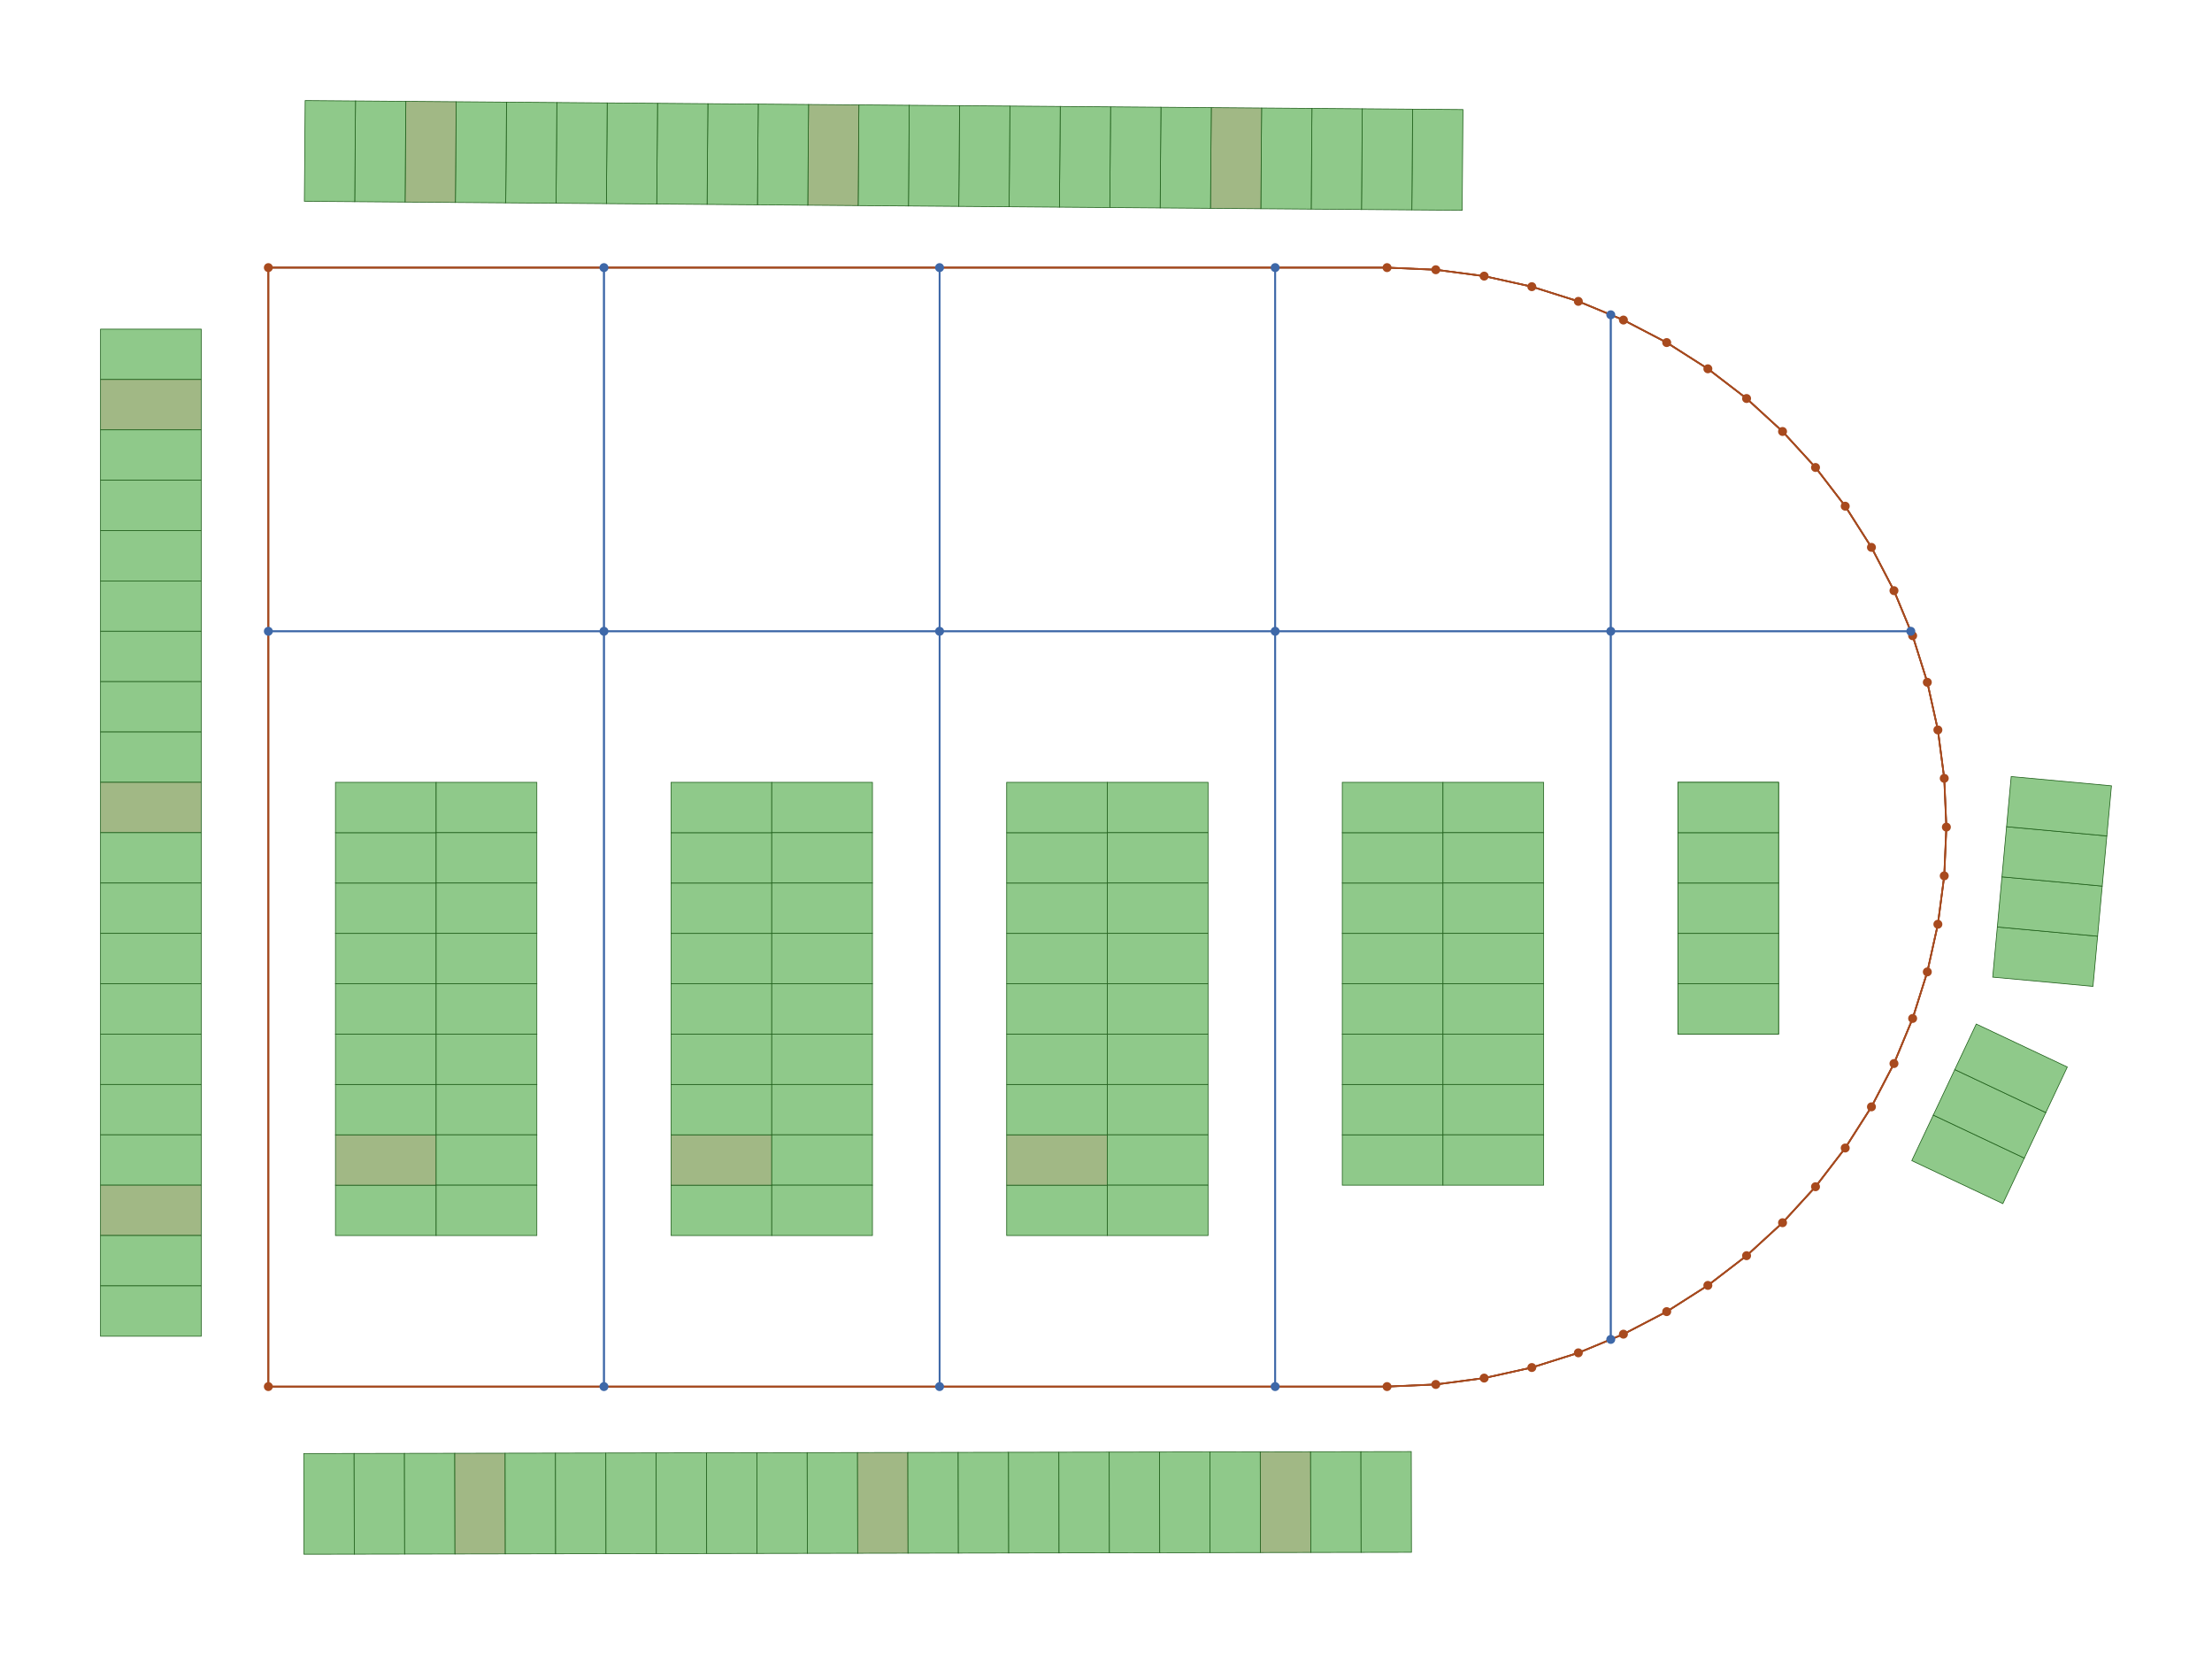
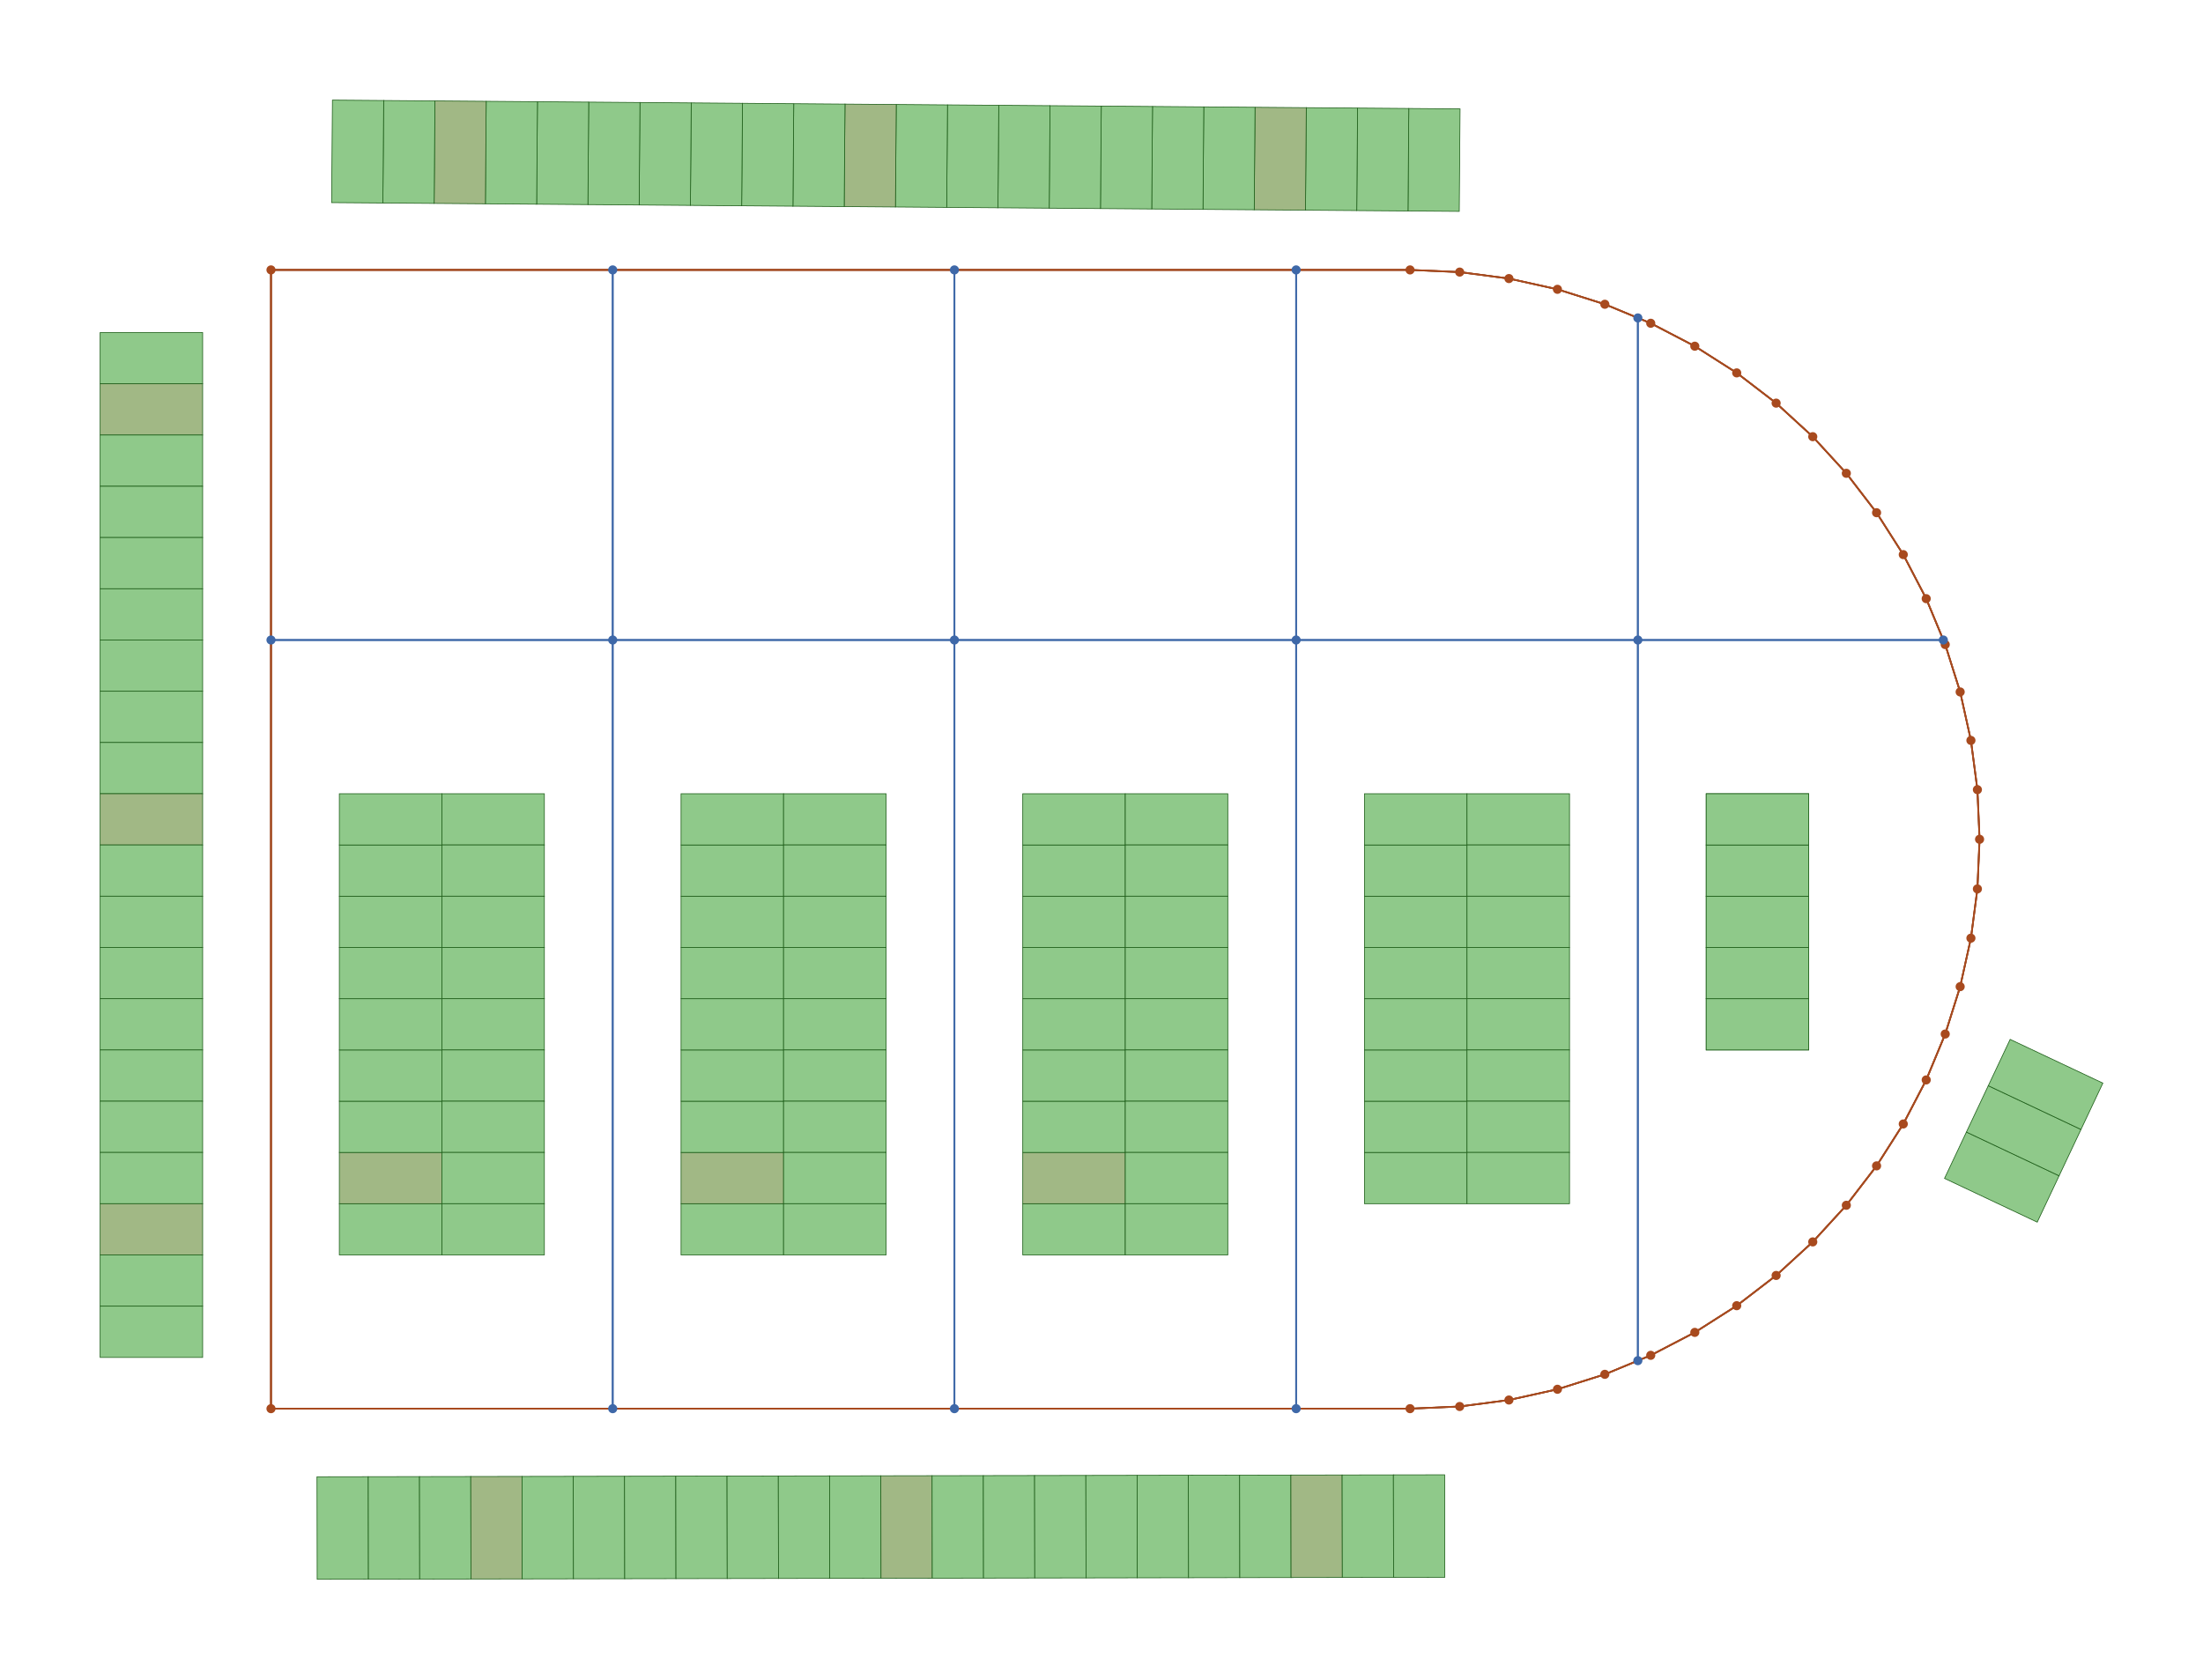
- <svg xmlns="http://www.w3.org/2000/svg" width="790.929" height="591.550" viewBox="-47.976 -47.943 395.464 295.775" preserveAspectRatio="xMidYMid meet">
+ <svg xmlns="http://www.w3.org/2000/svg" width="773.625" height="589.905" viewBox="-47.582 -47.547 386.812 294.953" preserveAspectRatio="xMidYMid meet">
  <style>polygon,line{vector-effect:non-scaling-stroke}</style>
-   <g transform="translate(0,199.889) scale(1,-1)">
+   <g transform="translate(0,199.859) scale(1,-1)">
    <g id="boundary" fill="none" stroke="#222" stroke-width="0.5">
      <polygon points="0,0 200,0 208.716,0.381 217.365,1.519 225.882,3.407 234.202,6.031 242.262,9.369 250,13.397 257.358,18.085 264.279,23.396 270.711,29.289 276.604,35.721 281.915,42.642 286.603,50 290.631,57.738 293.969,65.798 296.593,74.118 298.481,82.635 299.619,91.284 300,100 299.619,108.716 298.481,117.365 296.593,125.882 293.969,134.202 290.631,142.262 286.603,150 281.915,157.358 276.604,164.279 270.711,170.711 264.279,176.604 257.358,181.915 250,186.603 242.262,190.631 234.202,193.969 225.882,196.593 217.365,198.481 208.716,199.619 200,200 0,200" />
    </g>
    <g id="stalls" stroke="#1f5f1a" stroke-width="0.25">
-       <polygon points="213.574,228.247 204.574,228.317 204.434,210.317 213.434,210.247" fill="#8fc98a" />
-       <polygon points="204.574,228.317 195.575,228.387 195.435,210.387 204.434,210.317" fill="#8fc98a" />
-       <polygon points="195.575,228.387 186.575,228.456 186.435,210.457 195.435,210.387" fill="#8fc98a" />
-       <polygon points="186.575,228.456 177.575,228.526 177.435,210.527 186.435,210.457" fill="#8fc98a" />
-       <polygon points="177.575,228.526 168.575,228.596 168.435,210.597 177.435,210.527" fill="#a1b885" />
-       <polygon points="168.575,228.596 159.576,228.666 159.436,210.667 168.435,210.597" fill="#8fc98a" />
-       <polygon points="159.576,228.666 150.576,228.736 150.436,210.737 159.436,210.667" fill="#8fc98a" />
-       <polygon points="150.576,228.736 141.576,228.806 141.436,210.807 150.436,210.737" fill="#8fc98a" />
-       <polygon points="141.576,228.806 132.577,228.876 132.437,210.877 141.436,210.807" fill="#8fc98a" />
-       <polygon points="132.577,228.876 123.577,228.946 123.437,210.947 132.437,210.877" fill="#8fc98a" />
-       <polygon points="123.577,228.946 114.577,229.016 114.437,211.017 123.437,210.947" fill="#8fc98a" />
-       <polygon points="114.577,229.016 105.577,229.086 105.437,211.087 114.437,211.017" fill="#8fc98a" />
-       <polygon points="105.577,229.086 96.578,229.156 96.438,211.157 105.437,211.087" fill="#a1b885" />
-       <polygon points="96.578,229.156 87.578,229.226 87.438,211.227 96.438,211.157" fill="#8fc98a" />
-       <polygon points="87.578,229.226 78.578,229.296 78.438,211.297 87.438,211.227" fill="#8fc98a" />
-       <polygon points="78.578,229.296 69.578,229.366 69.438,211.367 78.438,211.297" fill="#8fc98a" />
-       <polygon points="69.578,229.366 60.579,229.436 60.439,211.437 69.438,211.367" fill="#8fc98a" />
-       <polygon points="60.579,229.436 51.579,229.506 51.439,211.507 60.439,211.437" fill="#8fc98a" />
-       <polygon points="51.579,229.506 42.579,229.576 42.439,211.577 51.439,211.507" fill="#8fc98a" />
-       <polygon points="42.579,229.576 33.580,229.646 33.440,211.647 42.439,211.577" fill="#8fc98a" />
-       <polygon points="33.580,229.646 24.580,229.716 24.440,211.717 33.440,211.647" fill="#a1b885" />
-       <polygon points="24.580,229.716 15.580,229.786 15.440,211.787 24.440,211.717" fill="#8fc98a" />
-       <polygon points="15.580,229.786 6.580,229.856 6.440,211.857 15.440,211.787" fill="#8fc98a" />
-       <polygon points="6.364,-29.967 15.364,-29.952 15.332,-11.952 6.332,-11.968" fill="#8fc98a" />
-       <polygon points="15.364,-29.952 24.364,-29.936 24.332,-11.936 15.332,-11.952" fill="#8fc98a" />
-       <polygon points="24.364,-29.936 33.364,-29.920 33.332,-11.920 24.332,-11.936" fill="#8fc98a" />
-       <polygon points="33.364,-29.920 42.364,-29.904 42.332,-11.904 33.332,-11.920" fill="#a1b885" />
-       <polygon points="42.364,-29.904 51.364,-29.888 51.332,-11.888 42.332,-11.904" fill="#8fc98a" />
-       <polygon points="51.364,-29.888 60.364,-29.872 60.332,-11.872 51.332,-11.888" fill="#8fc98a" />
-       <polygon points="60.364,-29.872 69.364,-29.856 69.332,-11.856 60.332,-11.872" fill="#8fc98a" />
-       <polygon points="69.364,-29.856 78.364,-29.840 78.332,-11.840 69.332,-11.856" fill="#8fc98a" />
-       <polygon points="78.364,-29.840 87.364,-29.824 87.332,-11.824 78.332,-11.840" fill="#8fc98a" />
-       <polygon points="87.364,-29.824 96.364,-29.808 96.332,-11.808 87.332,-11.824" fill="#8fc98a" />
-       <polygon points="96.364,-29.808 105.364,-29.792 105.332,-11.792 96.332,-11.808" fill="#8fc98a" />
-       <polygon points="105.364,-29.792 114.364,-29.776 114.332,-11.776 105.332,-11.792" fill="#a1b885" />
-       <polygon points="114.364,-29.776 123.364,-29.760 123.332,-11.760 114.332,-11.776" fill="#8fc98a" />
-       <polygon points="123.364,-29.760 132.364,-29.744 132.332,-11.744 123.332,-11.760" fill="#8fc98a" />
-       <polygon points="132.364,-29.744 141.364,-29.728 141.332,-11.728 132.332,-11.744" fill="#8fc98a" />
-       <polygon points="141.364,-29.728 150.364,-29.712 150.332,-11.712 141.332,-11.728" fill="#8fc98a" />
-       <polygon points="150.364,-29.712 159.364,-29.696 159.332,-11.696 150.332,-11.712" fill="#8fc98a" />
-       <polygon points="159.364,-29.696 168.364,-29.680 168.332,-11.681 159.332,-11.696" fill="#8fc98a" />
-       <polygon points="168.364,-29.680 177.364,-29.665 177.332,-11.665 168.332,-11.681" fill="#8fc98a" />
-       <polygon points="177.364,-29.665 186.364,-29.649 186.332,-11.649 177.332,-11.665" fill="#a1b885" />
-       <polygon points="186.364,-29.649 195.364,-29.633 195.332,-11.633 186.332,-11.649" fill="#8fc98a" />
-       <polygon points="195.364,-29.633 204.364,-29.617 204.332,-11.617 195.332,-11.633" fill="#8fc98a" />
+       <polygon points="208.781,228.284 199.782,228.354 199.642,210.354 208.641,210.284" fill="#8fc98a" />
+       <polygon points="199.782,228.354 190.782,228.424 190.642,210.424 199.642,210.354" fill="#8fc98a" />
+       <polygon points="190.782,228.424 181.782,228.494 181.642,210.494 190.642,210.424" fill="#8fc98a" />
+       <polygon points="181.782,228.494 172.782,228.564 172.642,210.564 181.642,210.494" fill="#a1b885" />
+       <polygon points="172.782,228.564 163.783,228.634 163.643,210.634 172.642,210.564" fill="#8fc98a" />
+       <polygon points="163.783,228.634 154.783,228.704 154.643,210.704 163.643,210.634" fill="#8fc98a" />
+       <polygon points="154.783,228.704 145.783,228.774 145.643,210.774 154.643,210.704" fill="#8fc98a" />
+       <polygon points="145.783,228.774 136.784,228.844 136.644,210.844 145.643,210.774" fill="#8fc98a" />
+       <polygon points="136.784,228.844 127.784,228.914 127.644,210.914 136.644,210.844" fill="#8fc98a" />
+       <polygon points="127.784,228.914 118.784,228.984 118.644,210.984 127.644,210.914" fill="#8fc98a" />
+       <polygon points="118.784,228.984 109.784,229.054 109.644,211.054 118.644,210.984" fill="#8fc98a" />
+       <polygon points="109.784,229.054 100.785,229.124 100.645,211.124 109.644,211.054" fill="#a1b885" />
+       <polygon points="100.785,229.124 91.785,229.194 91.645,211.194 100.645,211.124" fill="#8fc98a" />
+       <polygon points="91.785,229.194 82.785,229.264 82.645,211.264 91.645,211.194" fill="#8fc98a" />
+       <polygon points="82.785,229.264 73.785,229.334 73.645,211.334 82.645,211.264" fill="#8fc98a" />
+       <polygon points="73.785,229.334 64.786,229.403 64.646,211.404 73.645,211.334" fill="#8fc98a" />
+       <polygon points="64.786,229.403 55.786,229.473 55.646,211.474 64.646,211.404" fill="#8fc98a" />
+       <polygon points="55.786,229.473 46.786,229.543 46.646,211.544 55.646,211.474" fill="#8fc98a" />
+       <polygon points="46.786,229.543 37.786,229.613 37.647,211.614 46.646,211.544" fill="#8fc98a" />
+       <polygon points="37.786,229.613 28.787,229.683 28.647,211.684 37.647,211.614" fill="#a1b885" />
+       <polygon points="28.787,229.683 19.787,229.753 19.647,211.754 28.647,211.684" fill="#8fc98a" />
+       <polygon points="19.787,229.753 10.787,229.823 10.647,211.824 19.647,211.754" fill="#8fc98a" />
+       <polygon points="8.108,-29.964 17.108,-29.948 17.076,-11.948 8.076,-11.964" fill="#8fc98a" />
+       <polygon points="17.108,-29.948 26.108,-29.933 26.076,-11.933 17.076,-11.948" fill="#8fc98a" />
+       <polygon points="26.108,-29.933 35.108,-29.917 35.076,-11.917 26.076,-11.933" fill="#8fc98a" />
+       <polygon points="35.108,-29.917 44.108,-29.901 44.076,-11.901 35.076,-11.917" fill="#a1b885" />
+       <polygon points="44.108,-29.901 53.108,-29.885 53.076,-11.885 44.076,-11.901" fill="#8fc98a" />
+       <polygon points="53.108,-29.885 62.108,-29.869 62.076,-11.869 53.076,-11.885" fill="#8fc98a" />
+       <polygon points="62.108,-29.869 71.108,-29.853 71.076,-11.853 62.076,-11.869" fill="#8fc98a" />
+       <polygon points="71.108,-29.853 80.108,-29.837 80.076,-11.837 71.076,-11.853" fill="#8fc98a" />
+       <polygon points="80.108,-29.837 89.108,-29.821 89.076,-11.821 80.076,-11.837" fill="#8fc98a" />
+       <polygon points="89.108,-29.821 98.108,-29.805 98.076,-11.805 89.076,-11.821" fill="#8fc98a" />
+       <polygon points="98.108,-29.805 107.108,-29.789 107.076,-11.789 98.076,-11.805" fill="#8fc98a" />
+       <polygon points="107.108,-29.789 116.108,-29.773 116.076,-11.773 107.076,-11.789" fill="#a1b885" />
+       <polygon points="116.108,-29.773 125.108,-29.757 125.076,-11.757 116.076,-11.773" fill="#8fc98a" />
+       <polygon points="125.108,-29.757 134.108,-29.741 134.076,-11.741 125.076,-11.757" fill="#8fc98a" />
+       <polygon points="134.108,-29.741 143.108,-29.725 143.076,-11.725 134.076,-11.741" fill="#8fc98a" />
+       <polygon points="143.108,-29.725 152.108,-29.709 152.076,-11.709 143.076,-11.725" fill="#8fc98a" />
+       <polygon points="152.108,-29.709 161.108,-29.693 161.076,-11.693 152.076,-11.709" fill="#8fc98a" />
+       <polygon points="161.108,-29.693 170.108,-29.677 170.076,-11.677 161.076,-11.693" fill="#8fc98a" />
+       <polygon points="170.108,-29.677 179.108,-29.661 179.076,-11.661 170.076,-11.677" fill="#8fc98a" />
+       <polygon points="179.108,-29.661 188.108,-29.646 188.076,-11.646 179.076,-11.661" fill="#a1b885" />
+       <polygon points="188.108,-29.646 197.108,-29.630 197.076,-11.630 188.076,-11.646" fill="#8fc98a" />
+       <polygon points="197.108,-29.630 206.108,-29.614 206.076,-11.614 197.076,-11.630" fill="#8fc98a" />
      <polygon points="-30,189 -30,180 -12,180 -12,189" fill="#8fc98a" />
      <polygon points="-30,180 -30,171 -12,171 -12,180" fill="#a1b885" />
      <polygon points="-30,171 -30,162 -12,162 -12,171" fill="#8fc98a" />
      <polygon points="-30,162 -30,153 -12,153 -12,162" fill="#8fc98a" />
      <polygon points="-30,153 -30,144 -12,144 -12,153" fill="#8fc98a" />
      <polygon points="-30,144 -30,135 -12,135 -12,144" fill="#8fc98a" />
      <polygon points="-30,135 -30,126 -12,126 -12,135" fill="#8fc98a" />
      <polygon points="-30,126 -30,117 -12,117 -12,126" fill="#8fc98a" />
      <polygon points="-30,117 -30,108 -12,108 -12,117" fill="#8fc98a" />
      <polygon points="-30,108 -30,99 -12,99 -12,108" fill="#a1b885" />
      <polygon points="-30,99 -30,90 -12,90 -12,99" fill="#8fc98a" />
      <polygon points="-30,90 -30,81 -12,81 -12,90" fill="#8fc98a" />
      <polygon points="-30,81 -30,72 -12,72 -12,81" fill="#8fc98a" />
      <polygon points="-30,72 -30,63 -12,63 -12,72" fill="#8fc98a" />
      <polygon points="-30,63 -30,54 -12,54 -12,63" fill="#8fc98a" />
      <polygon points="-30,54 -30,45 -12,45 -12,54" fill="#8fc98a" />
      <polygon points="-30,45 -30,36 -12,36 -12,45" fill="#8fc98a" />
      <polygon points="-30,36 -30,27 -12,27 -12,36" fill="#a1b885" />
      <polygon points="-30,27 -30,18 -12,18 -12,27" fill="#8fc98a" />
      <polygon points="-30,18 -30,9 -12,9 -12,18" fill="#8fc98a" />
      <polygon points="30,27 30,36 12,36 12,27" fill="#8fc98a" />
      <polygon points="30,36 30,45 12,45 12,36" fill="#a1b885" />
      <polygon points="30,45 30,54 12,54 12,45" fill="#8fc98a" />
      <polygon points="30,54 30,63 12,63 12,54" fill="#8fc98a" />
      <polygon points="30,63 30,72 12,72 12,63" fill="#8fc98a" />
      <polygon points="30,72 30,81 12,81 12,72" fill="#8fc98a" />
      <polygon points="30,81 30,90 12,90 12,81" fill="#8fc98a" />
      <polygon points="30,90 30,99 12,99 12,90" fill="#8fc98a" />
      <polygon points="30,99 30,108 12,108 12,99" fill="#8fc98a" />
      <polygon points="30,108 30,99 48,99 48,108" fill="#8fc98a" />
      <polygon points="30,99 30,90 48,90 48,99" fill="#8fc98a" />
      <polygon points="30,90 30,81 48,81 48,90" fill="#8fc98a" />
      <polygon points="30,81 30,72 48,72 48,81" fill="#8fc98a" />
      <polygon points="30,72 30,63 48,63 48,72" fill="#8fc98a" />
      <polygon points="30,63 30,54 48,54 48,63" fill="#8fc98a" />
      <polygon points="30,54 30,45 48,45 48,54" fill="#8fc98a" />
      <polygon points="30,45 30,36 48,36 48,45" fill="#8fc98a" />
      <polygon points="30,36 30,27 48,27 48,36" fill="#8fc98a" />
      <polygon points="90,27 90,36 72,36 72,27" fill="#8fc98a" />
      <polygon points="90,36 90,45 72,45 72,36" fill="#a1b885" />
      <polygon points="90,45 90,54 72,54 72,45" fill="#8fc98a" />
      <polygon points="90,54 90,63 72,63 72,54" fill="#8fc98a" />
      <polygon points="90,63 90,72 72,72 72,63" fill="#8fc98a" />
      <polygon points="90,72 90,81 72,81 72,72" fill="#8fc98a" />
      <polygon points="90,81 90,90 72,90 72,81" fill="#8fc98a" />
      <polygon points="90,90 90,99 72,99 72,90" fill="#8fc98a" />
      <polygon points="90,99 90,108 72,108 72,99" fill="#8fc98a" />
      <polygon points="90,108 90,99 108,99 108,108" fill="#8fc98a" />
      <polygon points="90,99 90,90 108,90 108,99" fill="#8fc98a" />
      <polygon points="90,90 90,81 108,81 108,90" fill="#8fc98a" />
      <polygon points="90,81 90,72 108,72 108,81" fill="#8fc98a" />
      <polygon points="90,72 90,63 108,63 108,72" fill="#8fc98a" />
      <polygon points="90,63 90,54 108,54 108,63" fill="#8fc98a" />
      <polygon points="90,54 90,45 108,45 108,54" fill="#8fc98a" />
      <polygon points="90,45 90,36 108,36 108,45" fill="#8fc98a" />
      <polygon points="90,36 90,27 108,27 108,36" fill="#8fc98a" />
      <polygon points="150,27 150,36 132,36 132,27" fill="#8fc98a" />
      <polygon points="150,36 150,45 132,45 132,36" fill="#a1b885" />
      <polygon points="150,45 150,54 132,54 132,45" fill="#8fc98a" />
      <polygon points="150,54 150,63 132,63 132,54" fill="#8fc98a" />
      <polygon points="150,63 150,72 132,72 132,63" fill="#8fc98a" />
      <polygon points="150,72 150,81 132,81 132,72" fill="#8fc98a" />
      <polygon points="150,81 150,90 132,90 132,81" fill="#8fc98a" />
      <polygon points="150,90 150,99 132,99 132,90" fill="#8fc98a" />
      <polygon points="150,99 150,108 132,108 132,99" fill="#8fc98a" />
      <polygon points="150,108 150,99 168,99 168,108" fill="#8fc98a" />
      <polygon points="150,99 150,90 168,90 168,99" fill="#8fc98a" />
      <polygon points="150,90 150,81 168,81 168,90" fill="#8fc98a" />
      <polygon points="150,81 150,72 168,72 168,81" fill="#8fc98a" />
      <polygon points="150,72 150,63 168,63 168,72" fill="#8fc98a" />
      <polygon points="150,63 150,54 168,54 168,63" fill="#8fc98a" />
      <polygon points="150,54 150,45 168,45 168,54" fill="#8fc98a" />
      <polygon points="150,45 150,36 168,36 168,45" fill="#8fc98a" />
      <polygon points="150,36 150,27 168,27 168,36" fill="#8fc98a" />
      <polygon points="210,36 210,45 192,45 192,36" fill="#8fc98a" />
      <polygon points="210,45 210,54 192,54 192,45" fill="#8fc98a" />
      <polygon points="210,54 210,63 192,63 192,54" fill="#8fc98a" />
      <polygon points="210,63 210,72 192,72 192,63" fill="#8fc98a" />
      <polygon points="210,72 210,81 192,81 192,72" fill="#8fc98a" />
      <polygon points="210,81 210,90 192,90 192,81" fill="#8fc98a" />
      <polygon points="210,90 210,99 192,99 192,90" fill="#8fc98a" />
      <polygon points="210,99 210,108 192,108 192,99" fill="#8fc98a" />
      <polygon points="210,108 210,99 228,99 228,108" fill="#8fc98a" />
      <polygon points="210,99 210,90 228,90 228,99" fill="#8fc98a" />
      <polygon points="210,90 210,81 228,81 228,90" fill="#8fc98a" />
      <polygon points="210,81 210,72 228,72 228,81" fill="#8fc98a" />
      <polygon points="210,72 210,63 228,63 228,72" fill="#8fc98a" />
      <polygon points="210,63 210,54 228,54 228,63" fill="#8fc98a" />
      <polygon points="210,54 210,45 228,45 228,54" fill="#8fc98a" />
      <polygon points="210,45 210,36 228,36 228,45" fill="#8fc98a" />
      <polygon points="270,63 270,72 252,72 252,63" fill="#8fc98a" />
      <polygon points="270,72 270,81 252,81 252,72" fill="#8fc98a" />
      <polygon points="270,81 270,90 252,90 252,81" fill="#8fc98a" />
      <polygon points="270,90 270,99 252,99 252,90" fill="#8fc98a" />
      <polygon points="270,99 270,108 252,108 252,99" fill="#8fc98a" />
      <polygon points="270,63 270,72 252,72 252,63" fill="#8fc98a" />
      <polygon points="270,72 270,81 252,81 252,72" fill="#8fc98a" />
      <polygon points="270,81 270,90 252,90 252,81" fill="#8fc98a" />
      <polygon points="270,90 270,99 252,99 252,90" fill="#8fc98a" />
      <polygon points="270,99 270,108 252,108 252,99" fill="#8fc98a" />
-       <polygon points="326.208,71.532 327.034,80.494 309.110,82.147 308.284,73.185" fill="#8fc98a" />
-       <polygon points="327.034,80.494 327.860,89.456 309.936,91.109 309.110,82.147" fill="#8fc98a" />
-       <polygon points="327.860,89.456 328.687,98.418 310.763,100.071 309.936,91.109" fill="#8fc98a" />
-       <polygon points="328.687,98.418 329.513,107.380 311.589,109.033 310.763,100.071" fill="#8fc98a" />
-       <polygon points="310.095,32.700 313.937,40.839 297.659,48.523 293.817,40.384" fill="#8fc98a" />
-       <polygon points="313.937,40.839 317.779,48.978 301.501,56.661 297.659,48.523" fill="#8fc98a" />
-       <polygon points="317.779,48.978 321.620,57.117 305.342,64.800 301.501,56.661" fill="#8fc98a" />
+       <polygon points="310.123,32.758 313.964,40.897 297.687,48.581 293.845,40.442" fill="#8fc98a" />
+       <polygon points="313.964,40.897 317.806,49.036 301.528,56.720 297.687,48.581" fill="#8fc98a" />
+       <polygon points="317.806,49.036 321.648,57.175 305.370,64.858 301.528,56.720" fill="#8fc98a" />
    </g>
    <g id="graph">
      <line x1="0" y1="0" x2="60" y2="0" stroke="#a84a1e" stroke-width="0.6" />
      <line x1="60" y1="0" x2="0" y2="0" stroke="#a84a1e" stroke-width="0.6" />
      <line x1="60" y1="0" x2="120" y2="0" stroke="#a84a1e" stroke-width="0.6" />
      <line x1="120" y1="0" x2="60" y2="0" stroke="#a84a1e" stroke-width="0.6" />
      <line x1="120" y1="0" x2="180" y2="0" stroke="#a84a1e" stroke-width="0.6" />
      <line x1="180" y1="0" x2="120" y2="0" stroke="#a84a1e" stroke-width="0.6" />
      <line x1="180" y1="0" x2="200" y2="0" stroke="#a84a1e" stroke-width="0.6" />
      <line x1="200" y1="0" x2="180" y2="0" stroke="#a84a1e" stroke-width="0.6" />
      <line x1="200" y1="0" x2="208.716" y2="0.381" stroke="#a84a1e" stroke-width="0.6" />
      <line x1="208.716" y1="0.381" x2="200" y2="0" stroke="#a84a1e" stroke-width="0.6" />
      <line x1="208.716" y1="0.381" x2="217.365" y2="1.519" stroke="#a84a1e" stroke-width="0.6" />
      <line x1="217.365" y1="1.519" x2="208.716" y2="0.381" stroke="#a84a1e" stroke-width="0.6" />
      <line x1="217.365" y1="1.519" x2="225.882" y2="3.407" stroke="#a84a1e" stroke-width="0.6" />
      <line x1="225.882" y1="3.407" x2="217.365" y2="1.519" stroke="#a84a1e" stroke-width="0.6" />
      <line x1="225.882" y1="3.407" x2="234.202" y2="6.031" stroke="#a84a1e" stroke-width="0.6" />
      <line x1="234.202" y1="6.031" x2="225.882" y2="3.407" stroke="#a84a1e" stroke-width="0.6" />
      <line x1="234.202" y1="6.031" x2="240" y2="8.432" stroke="#a84a1e" stroke-width="0.6" />
      <line x1="240" y1="8.432" x2="234.202" y2="6.031" stroke="#a84a1e" stroke-width="0.6" />
      <line x1="240" y1="8.432" x2="242.262" y2="9.369" stroke="#a84a1e" stroke-width="0.6" />
      <line x1="242.262" y1="9.369" x2="240" y2="8.432" stroke="#a84a1e" stroke-width="0.6" />
      <line x1="242.262" y1="9.369" x2="250" y2="13.397" stroke="#a84a1e" stroke-width="0.6" />
      <line x1="250" y1="13.397" x2="242.262" y2="9.369" stroke="#a84a1e" stroke-width="0.6" />
      <line x1="250" y1="13.397" x2="257.358" y2="18.085" stroke="#a84a1e" stroke-width="0.6" />
      <line x1="257.358" y1="18.085" x2="250" y2="13.397" stroke="#a84a1e" stroke-width="0.6" />
      <line x1="257.358" y1="18.085" x2="264.279" y2="23.396" stroke="#a84a1e" stroke-width="0.6" />
      <line x1="264.279" y1="23.396" x2="257.358" y2="18.085" stroke="#a84a1e" stroke-width="0.6" />
      <line x1="264.279" y1="23.396" x2="270.711" y2="29.289" stroke="#a84a1e" stroke-width="0.6" />
      <line x1="270.711" y1="29.289" x2="264.279" y2="23.396" stroke="#a84a1e" stroke-width="0.6" />
      <line x1="270.711" y1="29.289" x2="276.604" y2="35.721" stroke="#a84a1e" stroke-width="0.6" />
      <line x1="276.604" y1="35.721" x2="270.711" y2="29.289" stroke="#a84a1e" stroke-width="0.6" />
      <line x1="276.604" y1="35.721" x2="281.915" y2="42.642" stroke="#a84a1e" stroke-width="0.6" />
      <line x1="281.915" y1="42.642" x2="276.604" y2="35.721" stroke="#a84a1e" stroke-width="0.6" />
      <line x1="281.915" y1="42.642" x2="286.603" y2="50" stroke="#a84a1e" stroke-width="0.6" />
      <line x1="286.603" y1="50" x2="281.915" y2="42.642" stroke="#a84a1e" stroke-width="0.6" />
      <line x1="286.603" y1="50" x2="290.631" y2="57.738" stroke="#a84a1e" stroke-width="0.6" />
      <line x1="290.631" y1="57.738" x2="286.603" y2="50" stroke="#a84a1e" stroke-width="0.6" />
      <line x1="290.631" y1="57.738" x2="293.969" y2="65.798" stroke="#a84a1e" stroke-width="0.6" />
      <line x1="293.969" y1="65.798" x2="290.631" y2="57.738" stroke="#a84a1e" stroke-width="0.6" />
      <line x1="293.969" y1="65.798" x2="296.593" y2="74.118" stroke="#a84a1e" stroke-width="0.6" />
      <line x1="296.593" y1="74.118" x2="293.969" y2="65.798" stroke="#a84a1e" stroke-width="0.6" />
      <line x1="296.593" y1="74.118" x2="298.481" y2="82.635" stroke="#a84a1e" stroke-width="0.6" />
      <line x1="298.481" y1="82.635" x2="296.593" y2="74.118" stroke="#a84a1e" stroke-width="0.6" />
      <line x1="298.481" y1="82.635" x2="299.619" y2="91.284" stroke="#a84a1e" stroke-width="0.6" />
      <line x1="299.619" y1="91.284" x2="298.481" y2="82.635" stroke="#a84a1e" stroke-width="0.6" />
      <line x1="299.619" y1="91.284" x2="300" y2="100" stroke="#a84a1e" stroke-width="0.6" />
      <line x1="300" y1="100" x2="299.619" y2="91.284" stroke="#a84a1e" stroke-width="0.6" />
      <line x1="300" y1="100" x2="299.619" y2="108.716" stroke="#a84a1e" stroke-width="0.6" />
      <line x1="299.619" y1="108.716" x2="300" y2="100" stroke="#a84a1e" stroke-width="0.6" />
      <line x1="299.619" y1="108.716" x2="298.481" y2="117.365" stroke="#a84a1e" stroke-width="0.6" />
      <line x1="298.481" y1="117.365" x2="299.619" y2="108.716" stroke="#a84a1e" stroke-width="0.6" />
      <line x1="298.481" y1="117.365" x2="296.593" y2="125.882" stroke="#a84a1e" stroke-width="0.6" />
      <line x1="296.593" y1="125.882" x2="298.481" y2="117.365" stroke="#a84a1e" stroke-width="0.6" />
      <line x1="296.593" y1="125.882" x2="293.969" y2="134.202" stroke="#a84a1e" stroke-width="0.6" />
      <line x1="293.969" y1="134.202" x2="296.593" y2="125.882" stroke="#a84a1e" stroke-width="0.6" />
      <line x1="293.969" y1="134.202" x2="293.639" y2="135" stroke="#a84a1e" stroke-width="0.6" />
      <line x1="293.639" y1="135" x2="293.969" y2="134.202" stroke="#a84a1e" stroke-width="0.6" />
      <line x1="293.639" y1="135" x2="290.631" y2="142.262" stroke="#a84a1e" stroke-width="0.6" />
      <line x1="290.631" y1="142.262" x2="293.639" y2="135" stroke="#a84a1e" stroke-width="0.6" />
      <line x1="290.631" y1="142.262" x2="286.603" y2="150" stroke="#a84a1e" stroke-width="0.6" />
      <line x1="286.603" y1="150" x2="290.631" y2="142.262" stroke="#a84a1e" stroke-width="0.6" />
      <line x1="286.603" y1="150" x2="281.915" y2="157.358" stroke="#a84a1e" stroke-width="0.6" />
      <line x1="281.915" y1="157.358" x2="286.603" y2="150" stroke="#a84a1e" stroke-width="0.6" />
      <line x1="281.915" y1="157.358" x2="276.604" y2="164.279" stroke="#a84a1e" stroke-width="0.6" />
      <line x1="276.604" y1="164.279" x2="281.915" y2="157.358" stroke="#a84a1e" stroke-width="0.6" />
      <line x1="276.604" y1="164.279" x2="270.711" y2="170.711" stroke="#a84a1e" stroke-width="0.6" />
      <line x1="270.711" y1="170.711" x2="276.604" y2="164.279" stroke="#a84a1e" stroke-width="0.6" />
      <line x1="270.711" y1="170.711" x2="264.279" y2="176.604" stroke="#a84a1e" stroke-width="0.6" />
      <line x1="264.279" y1="176.604" x2="270.711" y2="170.711" stroke="#a84a1e" stroke-width="0.6" />
      <line x1="264.279" y1="176.604" x2="257.358" y2="181.915" stroke="#a84a1e" stroke-width="0.6" />
      <line x1="257.358" y1="181.915" x2="264.279" y2="176.604" stroke="#a84a1e" stroke-width="0.6" />
      <line x1="257.358" y1="181.915" x2="250" y2="186.603" stroke="#a84a1e" stroke-width="0.6" />
      <line x1="250" y1="186.603" x2="257.358" y2="181.915" stroke="#a84a1e" stroke-width="0.6" />
      <line x1="250" y1="186.603" x2="242.262" y2="190.631" stroke="#a84a1e" stroke-width="0.6" />
      <line x1="242.262" y1="190.631" x2="250" y2="186.603" stroke="#a84a1e" stroke-width="0.6" />
      <line x1="242.262" y1="190.631" x2="240" y2="191.568" stroke="#a84a1e" stroke-width="0.6" />
      <line x1="240" y1="191.568" x2="242.262" y2="190.631" stroke="#a84a1e" stroke-width="0.6" />
      <line x1="240" y1="191.568" x2="234.202" y2="193.969" stroke="#a84a1e" stroke-width="0.6" />
      <line x1="234.202" y1="193.969" x2="240" y2="191.568" stroke="#a84a1e" stroke-width="0.6" />
      <line x1="234.202" y1="193.969" x2="225.882" y2="196.593" stroke="#a84a1e" stroke-width="0.6" />
      <line x1="225.882" y1="196.593" x2="234.202" y2="193.969" stroke="#a84a1e" stroke-width="0.6" />
      <line x1="225.882" y1="196.593" x2="217.365" y2="198.481" stroke="#a84a1e" stroke-width="0.6" />
      <line x1="217.365" y1="198.481" x2="225.882" y2="196.593" stroke="#a84a1e" stroke-width="0.6" />
      <line x1="217.365" y1="198.481" x2="208.716" y2="199.619" stroke="#a84a1e" stroke-width="0.6" />
      <line x1="208.716" y1="199.619" x2="217.365" y2="198.481" stroke="#a84a1e" stroke-width="0.6" />
      <line x1="208.716" y1="199.619" x2="200" y2="200" stroke="#a84a1e" stroke-width="0.6" />
      <line x1="200" y1="200" x2="208.716" y2="199.619" stroke="#a84a1e" stroke-width="0.6" />
      <line x1="200" y1="200" x2="180" y2="200" stroke="#a84a1e" stroke-width="0.6" />
      <line x1="180" y1="200" x2="200" y2="200" stroke="#a84a1e" stroke-width="0.6" />
      <line x1="180" y1="200" x2="120" y2="200" stroke="#a84a1e" stroke-width="0.6" />
      <line x1="120" y1="200" x2="180" y2="200" stroke="#a84a1e" stroke-width="0.6" />
      <line x1="120" y1="200" x2="60" y2="200" stroke="#a84a1e" stroke-width="0.6" />
      <line x1="60" y1="200" x2="120" y2="200" stroke="#a84a1e" stroke-width="0.6" />
      <line x1="60" y1="200" x2="0" y2="200" stroke="#a84a1e" stroke-width="0.6" />
      <line x1="0" y1="200" x2="60" y2="200" stroke="#a84a1e" stroke-width="0.6" />
      <line x1="0" y1="200" x2="0" y2="135" stroke="#a84a1e" stroke-width="0.6" />
      <line x1="0" y1="135" x2="0" y2="200" stroke="#a84a1e" stroke-width="0.6" />
      <line x1="0" y1="135" x2="0" y2="0" stroke="#a84a1e" stroke-width="0.6" />
      <line x1="0" y1="0" x2="0" y2="135" stroke="#a84a1e" stroke-width="0.6" />
      <line x1="240" y1="8.432" x2="240" y2="135" stroke="#3e68a8" stroke-width="0.6" />
      <line x1="240" y1="135" x2="240" y2="8.432" stroke="#3e68a8" stroke-width="0.6" />
      <line x1="240" y1="135" x2="240" y2="191.568" stroke="#3e68a8" stroke-width="0.6" />
      <line x1="240" y1="191.568" x2="240" y2="135" stroke="#3e68a8" stroke-width="0.6" />
      <line x1="180" y1="0" x2="180" y2="135" stroke="#3e68a8" stroke-width="0.6" />
      <line x1="180" y1="135" x2="180" y2="0" stroke="#3e68a8" stroke-width="0.6" />
      <line x1="180" y1="135" x2="180" y2="200" stroke="#3e68a8" stroke-width="0.6" />
      <line x1="180" y1="200" x2="180" y2="135" stroke="#3e68a8" stroke-width="0.6" />
      <line x1="120" y1="0" x2="120" y2="135" stroke="#3e68a8" stroke-width="0.6" />
      <line x1="120" y1="135" x2="120" y2="0" stroke="#3e68a8" stroke-width="0.6" />
      <line x1="120" y1="135" x2="120" y2="200" stroke="#3e68a8" stroke-width="0.6" />
      <line x1="120" y1="200" x2="120" y2="135" stroke="#3e68a8" stroke-width="0.6" />
      <line x1="60" y1="0" x2="60" y2="135" stroke="#3e68a8" stroke-width="0.6" />
      <line x1="60" y1="135" x2="60" y2="0" stroke="#3e68a8" stroke-width="0.6" />
      <line x1="60" y1="135" x2="60" y2="200" stroke="#3e68a8" stroke-width="0.6" />
      <line x1="60" y1="200" x2="60" y2="135" stroke="#3e68a8" stroke-width="0.6" />
      <line x1="293.639" y1="135" x2="240" y2="135" stroke="#3e68a8" stroke-width="0.6" />
      <line x1="240" y1="135" x2="293.639" y2="135" stroke="#3e68a8" stroke-width="0.6" />
      <line x1="240" y1="135" x2="180" y2="135" stroke="#3e68a8" stroke-width="0.6" />
      <line x1="180" y1="135" x2="240" y2="135" stroke="#3e68a8" stroke-width="0.6" />
      <line x1="180" y1="135" x2="120" y2="135" stroke="#3e68a8" stroke-width="0.6" />
      <line x1="120" y1="135" x2="180" y2="135" stroke="#3e68a8" stroke-width="0.6" />
      <line x1="120" y1="135" x2="60" y2="135" stroke="#3e68a8" stroke-width="0.6" />
      <line x1="60" y1="135" x2="120" y2="135" stroke="#3e68a8" stroke-width="0.6" />
      <line x1="60" y1="135" x2="0" y2="135" stroke="#3e68a8" stroke-width="0.6" />
      <line x1="0" y1="135" x2="60" y2="135" stroke="#3e68a8" stroke-width="0.6" />
      <circle cx="0" cy="0" r="0.8" fill="#a84a1e" />
      <circle cx="200" cy="0" r="0.8" fill="#a84a1e" />
      <circle cx="208.716" cy="0.381" r="0.8" fill="#a84a1e" />
      <circle cx="217.365" cy="1.519" r="0.8" fill="#a84a1e" />
      <circle cx="225.882" cy="3.407" r="0.8" fill="#a84a1e" />
      <circle cx="234.202" cy="6.031" r="0.8" fill="#a84a1e" />
      <circle cx="242.262" cy="9.369" r="0.8" fill="#a84a1e" />
      <circle cx="250" cy="13.397" r="0.8" fill="#a84a1e" />
      <circle cx="257.358" cy="18.085" r="0.8" fill="#a84a1e" />
      <circle cx="264.279" cy="23.396" r="0.8" fill="#a84a1e" />
      <circle cx="270.711" cy="29.289" r="0.8" fill="#a84a1e" />
      <circle cx="276.604" cy="35.721" r="0.8" fill="#a84a1e" />
      <circle cx="281.915" cy="42.642" r="0.8" fill="#a84a1e" />
      <circle cx="286.603" cy="50" r="0.8" fill="#a84a1e" />
      <circle cx="290.631" cy="57.738" r="0.8" fill="#a84a1e" />
      <circle cx="293.969" cy="65.798" r="0.8" fill="#a84a1e" />
      <circle cx="296.593" cy="74.118" r="0.8" fill="#a84a1e" />
      <circle cx="298.481" cy="82.635" r="0.8" fill="#a84a1e" />
      <circle cx="299.619" cy="91.284" r="0.8" fill="#a84a1e" />
      <circle cx="300" cy="100" r="0.8" fill="#a84a1e" />
      <circle cx="299.619" cy="108.716" r="0.8" fill="#a84a1e" />
      <circle cx="298.481" cy="117.365" r="0.8" fill="#a84a1e" />
      <circle cx="296.593" cy="125.882" r="0.8" fill="#a84a1e" />
      <circle cx="293.969" cy="134.202" r="0.8" fill="#a84a1e" />
      <circle cx="290.631" cy="142.262" r="0.8" fill="#a84a1e" />
      <circle cx="286.603" cy="150" r="0.8" fill="#a84a1e" />
      <circle cx="281.915" cy="157.358" r="0.8" fill="#a84a1e" />
      <circle cx="276.604" cy="164.279" r="0.8" fill="#a84a1e" />
      <circle cx="270.711" cy="170.711" r="0.8" fill="#a84a1e" />
      <circle cx="264.279" cy="176.604" r="0.8" fill="#a84a1e" />
      <circle cx="257.358" cy="181.915" r="0.8" fill="#a84a1e" />
      <circle cx="250" cy="186.603" r="0.8" fill="#a84a1e" />
      <circle cx="242.262" cy="190.631" r="0.8" fill="#a84a1e" />
      <circle cx="234.202" cy="193.969" r="0.8" fill="#a84a1e" />
      <circle cx="225.882" cy="196.593" r="0.8" fill="#a84a1e" />
      <circle cx="217.365" cy="198.481" r="0.8" fill="#a84a1e" />
      <circle cx="208.716" cy="199.619" r="0.8" fill="#a84a1e" />
      <circle cx="200" cy="200" r="0.8" fill="#a84a1e" />
      <circle cx="0" cy="200" r="0.8" fill="#a84a1e" />
      <circle cx="240" cy="8.432" r="0.8" fill="#3e68a8" />
      <circle cx="240" cy="191.568" r="0.8" fill="#3e68a8" />
      <circle cx="180" cy="0" r="0.8" fill="#3e68a8" />
      <circle cx="180" cy="200" r="0.8" fill="#3e68a8" />
      <circle cx="120" cy="0" r="0.8" fill="#3e68a8" />
      <circle cx="120" cy="200" r="0.8" fill="#3e68a8" />
      <circle cx="60" cy="0" r="0.8" fill="#3e68a8" />
      <circle cx="60" cy="200" r="0.8" fill="#3e68a8" />
      <circle cx="293.639" cy="135" r="0.8" fill="#3e68a8" />
      <circle cx="0" cy="135" r="0.8" fill="#3e68a8" />
      <circle cx="240" cy="135" r="0.8" fill="#3e68a8" />
      <circle cx="180" cy="135" r="0.8" fill="#3e68a8" />
      <circle cx="120" cy="135" r="0.8" fill="#3e68a8" />
      <circle cx="60" cy="135" r="0.8" fill="#3e68a8" />
    </g>
  </g>
</svg>
